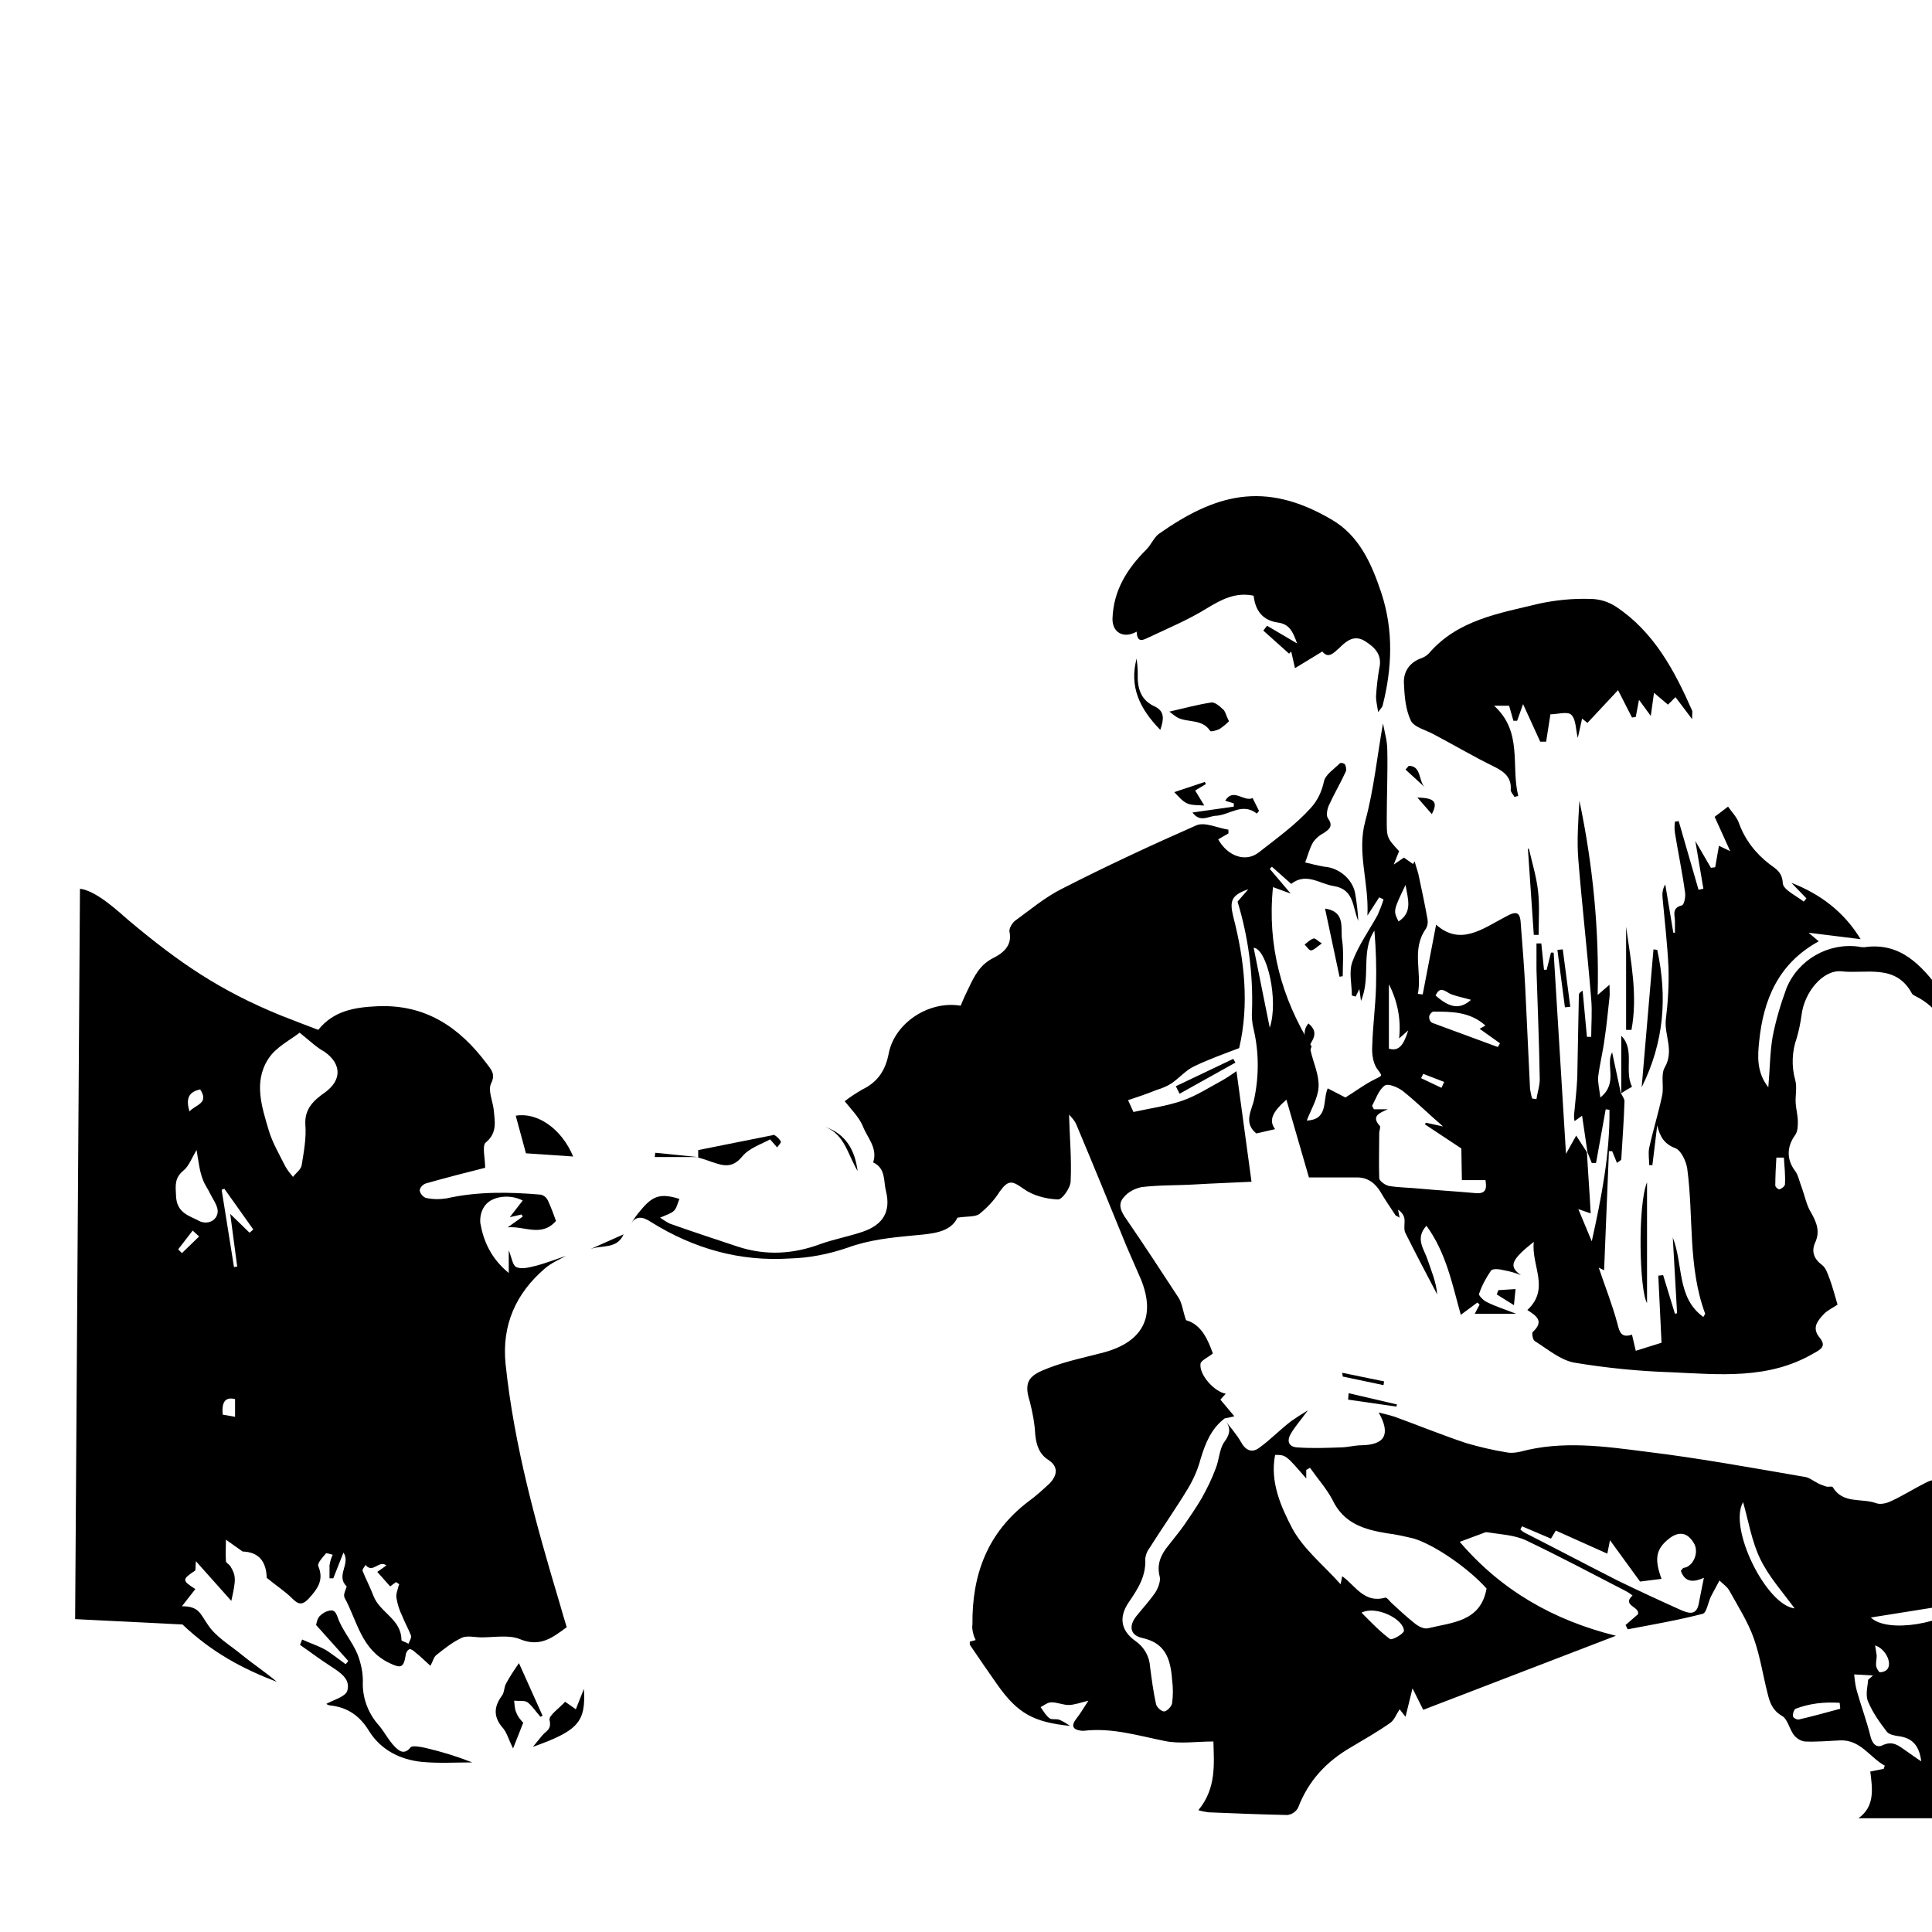
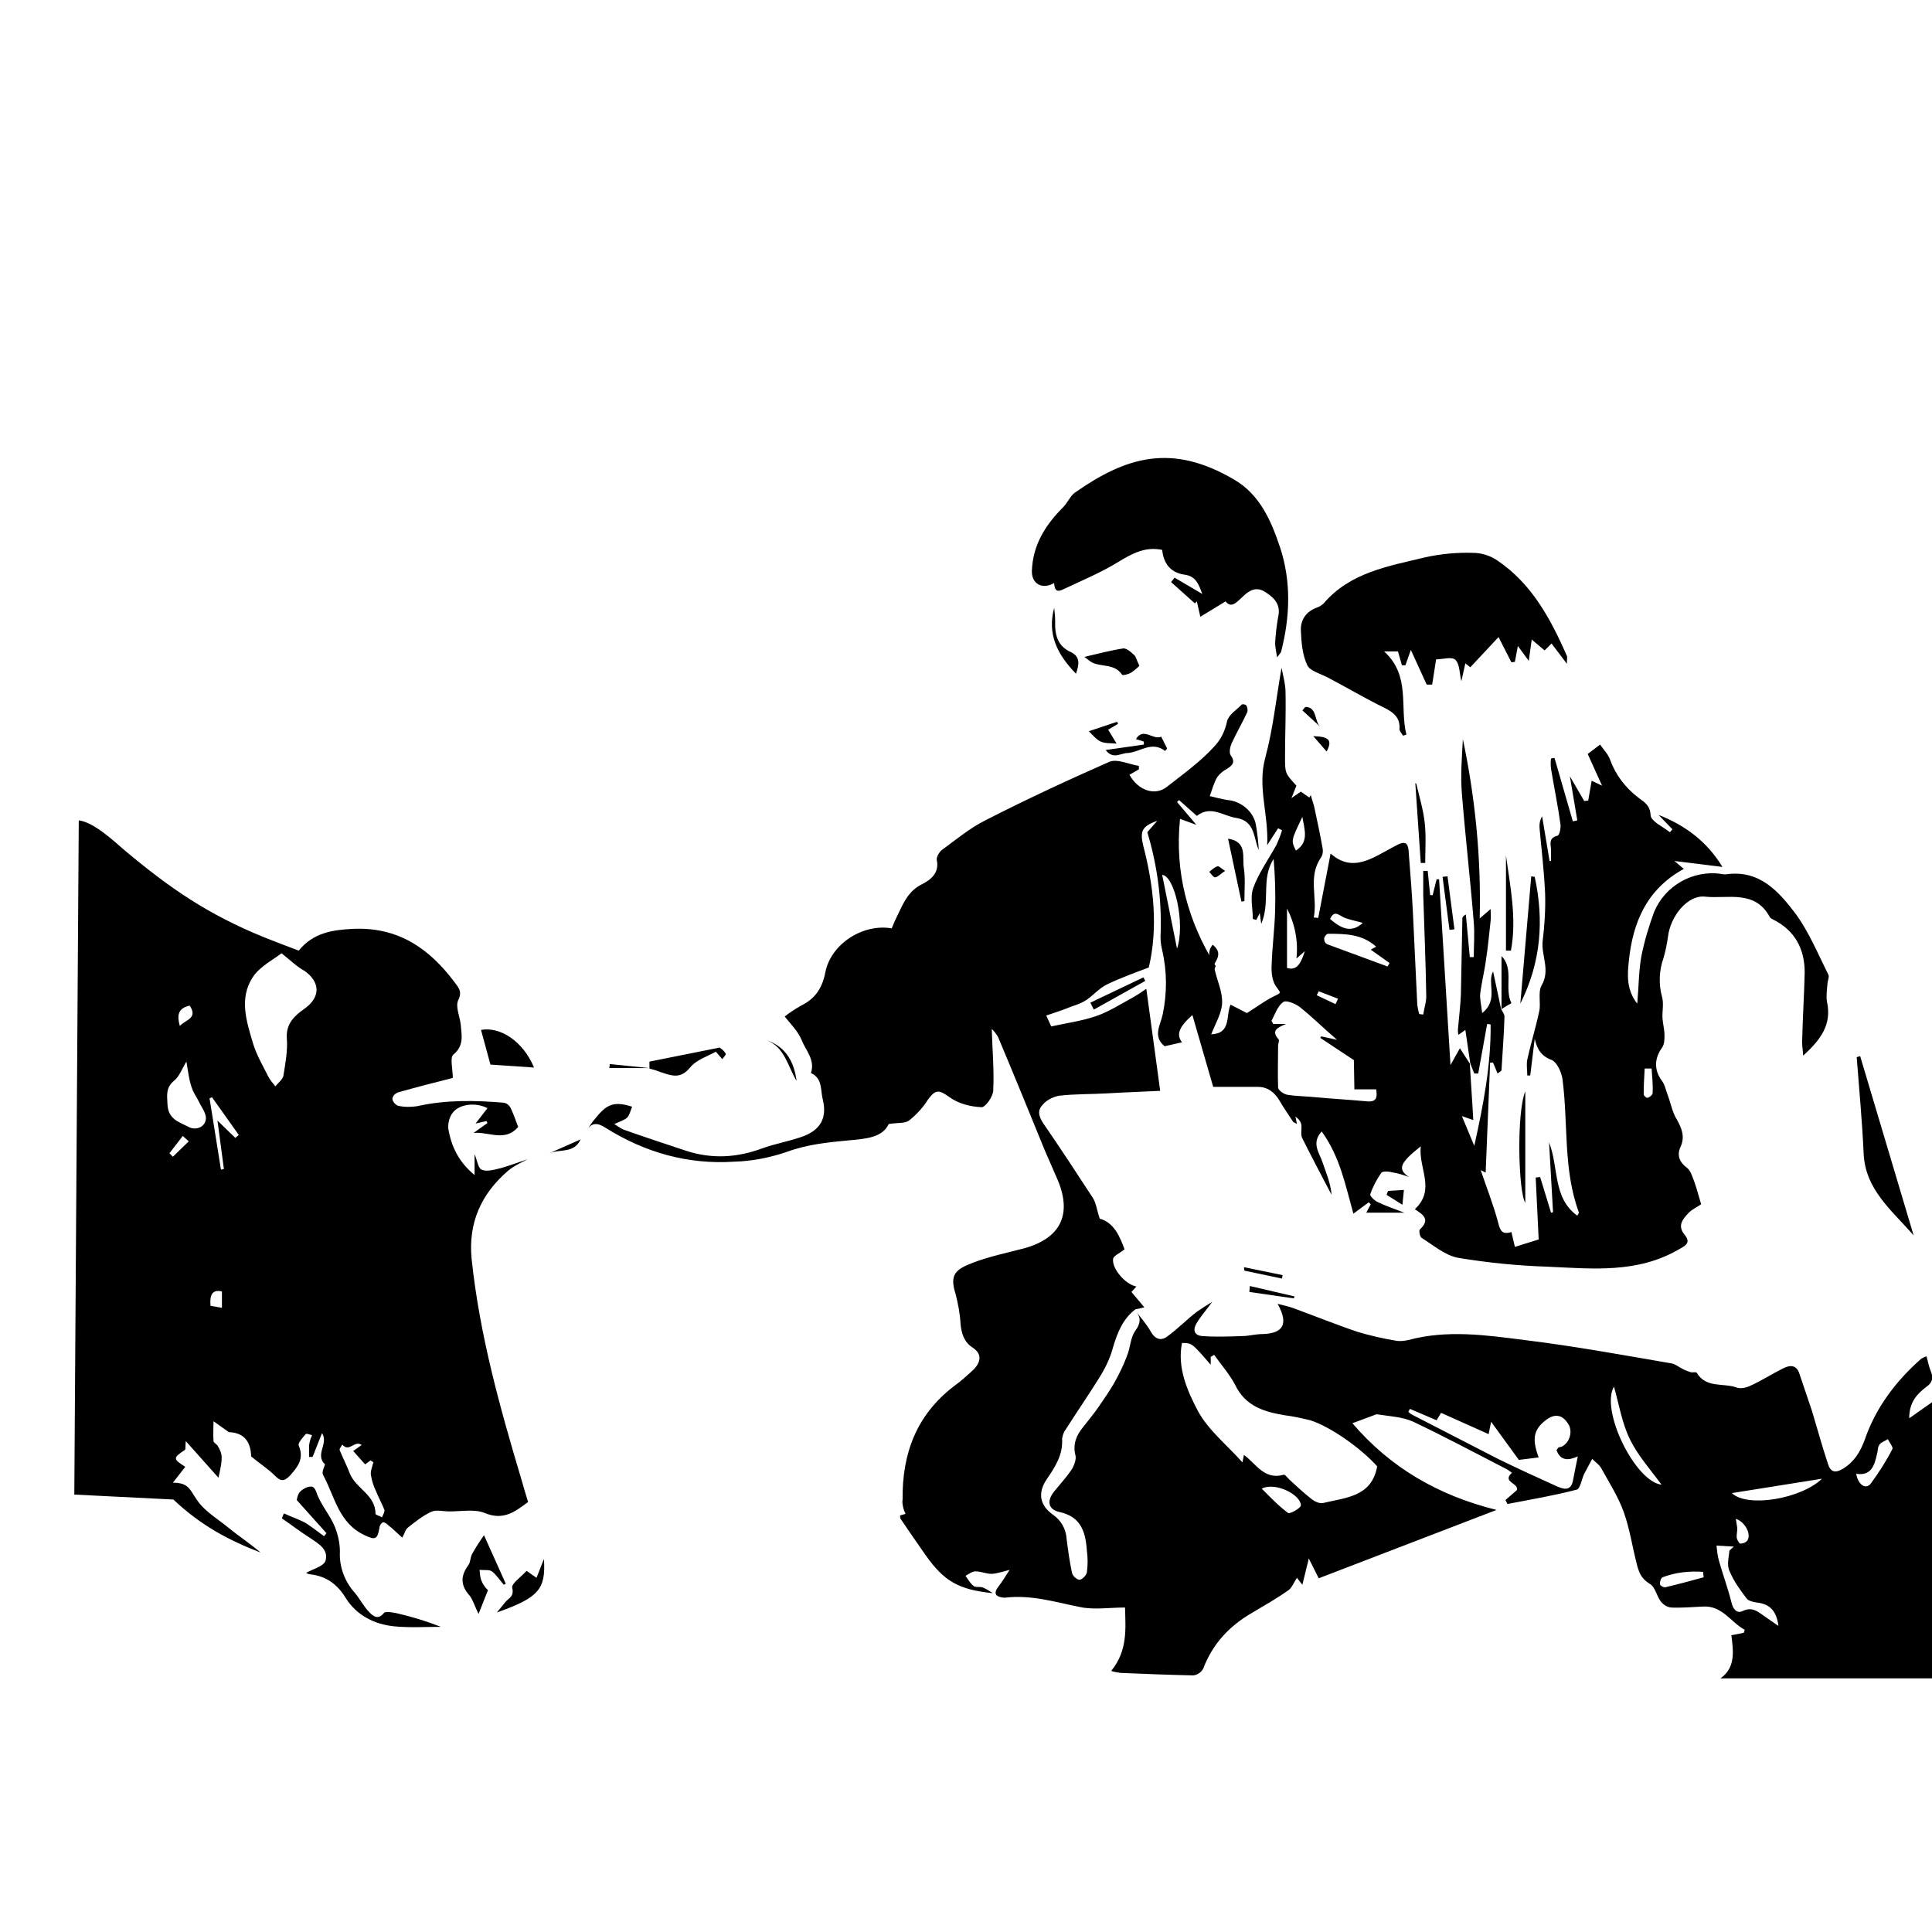
- <svg xmlns="http://www.w3.org/2000/svg" class="line-drawing" width="100%" height="300" preserveAspectRatio="xMidYMid meet" viewBox="176 -40 360 360" style="">
+ <svg xmlns="http://www.w3.org/2000/svg" class="line-drawing" width="100%" height="300" preserveAspectRatio="xMidYMid meet" viewBox="175 -40 390 390" style="">
  <path d="M478,163.6c0.2,0.5,0.7,1.1,0.7,1.6c-0.1,3.6-0.4,7.2-0.6,10.8c0,0.2-0.3,0.3-0.8,0.7l-0.9-2.2l-0.6,0l-0.9,22.2l-1-0.5  c1.1,3.3,2.5,6.8,3.5,10.5c0.4,1.7,0.8,2.6,2.7,2l0.7,3l4.8-1.5l-0.6-12.5l0.9-0.1l2.2,7.2l0.4-0.1l-0.8-14.1  c2,5.1,0.7,11.2,5.7,14.8c0.2-0.4,0.4-0.6,0.3-0.7c-3.2-8.7-2.1-17.9-3.3-26.9c-0.2-1.4-1.1-3.3-2.1-3.8c-2.2-0.8-3-2.2-3.5-4.3  l-0.9,7.4h-0.6c0-1.1-0.2-2.2,0-3.2c0.7-3.2,1.7-6.4,2.4-9.7c0.4-1.7-0.3-3.9,0.5-5.3c1.8-3.1-0.1-6,0.2-8.9  c0.4-3.2,0.6-6.5,0.5-9.7c-0.2-4.3-0.7-8.6-1.1-12.9c-0.1-0.9,0-1.8,0.5-2.6l1.5,9h0.3c0-0.6,0-1.3,0-1.9c0.1-1.1-0.8-2.7,1.3-3.2  c0.4-0.1,0.7-1.5,0.6-2.3c-0.5-3.7-1.3-7.5-1.9-11.2c-0.1-0.7-0.1-1.4,0-2.1l0.7-0.1l3.7,12.8l0.9-0.2l-1.5-8.9l2.9,5l0.8-0.1l0.7-4  l2.1,1l-2.9-6.4l2.5-1.9c0.6,0.9,1.6,1.9,2,3c1.1,3.1,3.1,5.7,5.7,7.7c1.2,0.9,2.4,1.5,2.5,3.6c0.1,1.2,2.5,2.3,3.9,3.4l0.5-0.6  l-2.8-2.9c5.4,2.1,9.8,5.4,12.9,10.5l-9.7-1.2l1.9,1.6c-7.5,4.1-10.3,10.8-11.1,18.6c-0.3,2.8-0.5,5.8,1.7,8.6  c0.3-3.4,0.3-6.5,0.8-9.4c0.6-3.1,1.5-6.1,2.6-9.1c2.2-5.3,7.8-8.5,13.5-7.7c0.3,0.1,0.7,0.1,1,0.1c6.8-1,10.7,3.5,14.1,8  c2.7,3.7,4.5,8.1,6.6,12.3c0.2,0.5-0.2,1.2-0.2,1.8c-0.1,1.2-0.3,2.4-0.1,3.6c1,4.6-1.2,7.6-4.8,10.9c-0.1-1.5-0.3-2.4-0.2-3.3  c0.1-4.5,0.4-9,0.5-13.5c0-4.8-2-8.5-6.4-10.7c-0.2-0.1-0.4-0.2-0.6-0.4c-3-5.7-8.6-3.7-13.1-4.2c-3.5-0.4-7,3.9-7.5,8.1  c-0.2,1.5-0.5,2.9-0.9,4.3c-0.9,2.5-1,5.3-0.3,7.8c0.4,1.4,0,3,0.1,4.4c0.1,1.2,0.4,2.3,0.4,3.4c0,0.8,0,1.8-0.5,2.5  c-1.6,2.2-1.6,4.6,0,6.7c0.6,0.8,0.8,2,1.2,3c0.6,1.6,0.9,3.4,1.8,4.8c1,1.8,1.7,3.5,0.7,5.6c-0.7,1.6-0.2,3,1.3,4.1  c0.8,0.6,1.1,1.8,1.5,2.8c0.5,1.4,0.9,2.9,1.4,4.6c-0.7,0.5-1.8,1-2.5,1.7c-1.2,1.3-2.4,2.6-0.8,4.5c1.2,1.5,0.3,2.1-1.2,2.9  c-8.4,4.9-17.5,3.9-26.5,3.5c-6.1-0.2-12.1-0.8-18.1-1.8c-2.6-0.5-4.9-2.5-7.3-4c-0.4-0.2-0.6-1.5-0.4-1.7c2.3-2.1,0.5-3.1-1-4.1  c4.3-4,0.7-8.2,1.2-12.7c-4.3,3.4-4.7,4.6-2.4,6.2c-1-0.4-2-0.7-3.1-0.9c-0.8-0.2-2.2-0.4-2.5,0.1c-0.9,1.3-1.7,2.8-2.2,4.3  c-0.1,0.3,0.8,1.2,1.4,1.5c1.6,0.8,3.2,1.3,5.5,2.2h-7.7l0.9-1.7l-0.4-0.4l-3.1,2.3c-1.6-5.7-2.7-11.5-6.4-16.6  c-2.2,2.4-0.4,4.4,0.2,6.3c0.7,2.1,1.6,4.1,1.8,6.5c-2-3.8-4-7.6-5.9-11.4c-0.4-0.7-0.1-1.8-0.2-2.7c-0.1-0.7-0.6-1.3-1.2-1.7  l0.3,1.5c-0.4-0.3-0.7-0.3-0.8-0.5c-0.9-1.4-1.9-2.8-2.7-4.2c-1-1.7-2.4-2.8-4.4-2.8h-9l-4.2-14.5c-2.7,2.4-3.3,3.9-2.1,5.5  l-3.5,0.8c-2.5-2-0.8-4.4-0.4-6.4c0.9-4.3,0.9-8.7-0.1-13c-0.3-1.2-0.4-2.4-0.3-3.6c0.2-6.8-0.7-13.6-2.7-20.2l2-2.3  c-3.2,1.1-3.5,2.2-2.8,5.1c2.1,8.1,3,16.4,1.1,24.5c-2.9,1.1-5.7,2.1-8.4,3.4c-1.5,0.7-2.7,2.1-4.1,3.1c-0.9,0.6-1.9,1-2.9,1.3  c-1.7,0.7-3.5,1.3-5.3,1.9l1,2.2c3.2-0.7,6.2-1.1,9.1-2.1c2.6-0.9,4.9-2.4,7.3-3.7c0.9-0.5,1.8-1.1,2.8-1.8l2.8,20.6  c-3.9,0.2-7.2,0.3-10.5,0.5s-6.7,0.1-10,0.5c-1.3,0.3-2.5,0.9-3.3,1.9c-1.2,1.3-0.5,2.7,0.5,4.1c3.3,4.8,6.5,9.7,9.7,14.6  c0.7,1.1,0.8,2.5,1.4,4.2c2.9,0.8,4.1,3.7,5,6.2c-1,0.8-2.2,1.3-2.3,1.9c-0.3,2,2.5,5.2,4.7,5.6l-1,1.1l2.6,3.1  c-0.7,0.2-1.3,0.3-1.8,0.4c-2.5,1.9-3.6,4.6-4.5,7.6c-0.5,1.9-1.3,3.7-2.3,5.4c-2.3,3.8-4.9,7.5-7.3,11.3c-0.4,0.5-0.6,1.2-0.7,1.8  c0.2,3.3-1.4,5.7-3.1,8.2c-1.9,2.8-1.4,5.3,1.3,7.2c1.6,1.1,2.6,2.9,2.7,4.8c0.3,2.3,0.6,4.6,1.1,6.9c0.1,0.6,1,1.4,1.5,1.4  s1.4-0.9,1.5-1.5c0.2-1.5,0.2-2.9,0-4.4c-0.3-4.3-1.5-6.9-5.6-7.8c-2.2-0.5-2.5-2.2-1.1-4c1.2-1.5,2.5-2.9,3.6-4.5  c0.5-0.8,1-2.1,0.8-2.9c-0.6-2.3,0.2-4.1,1.6-5.8c1-1.3,2.1-2.6,3-3.9c1.1-1.6,2.2-3.2,3.2-4.9c1-1.8,1.9-3.6,2.6-5.5  c0.7-1.7,0.7-3.8,1.7-5.1c1.3-1.8,1-2.9-0.2-4.3c1.1,1.5,2.4,2.9,3.3,4.5s2.1,1.9,3.3,1c2.1-1.5,3.9-3.4,6-5c1-0.7,2.1-1.4,3.1-2  c-1.3,1.8-2.4,3-3.2,4.4s-0.3,2.4,1.2,2.5c2.7,0.2,5.4,0.1,8.1,0c1.3,0,2.6-0.4,4-0.4c4.2-0.1,5.4-2,3.1-6.1c1.2,0.3,2.1,0.5,3,0.8  c4.4,1.6,8.8,3.4,13.3,4.9c2.4,0.7,4.9,1.3,7.4,1.7c0.9,0.2,1.8,0.1,2.7-0.1c7.8-2.1,15.6-1,23.4,0c9.9,1.2,19.7,3,29.6,4.7  c0.8,0.1,1.5,0.7,2.3,1.1c0.5,0.3,1.1,0.5,1.7,0.7c0.4,0.1,1.1-0.1,1.2,0.1c1.9,3.2,5.4,2,8.1,3c0.8,0.3,2,0,2.8-0.4  c2.2-1,4.2-2.3,6.4-3.4c1.5-0.8,2.9-0.9,3.5,1.2c0.8,2.4,1.6,4.7,2.4,7.1c1.1,3.6,2.1,7.3,3.3,10.9c0.5,1.7,1.5,1.9,3,1  c2.3-1.4,3.5-3.4,4.4-5.8c2.2-6.5,6.3-11.9,11.4-16.4c0.3-0.2,0.7-0.4,1.1-0.5c0.3,1.1,0.5,2.2,0.9,3.1c0.5,1.3,0.3,2.2-1,3.1  c-1.8,1.4-3.4,3-3.4,6.3l6.4-4.5v57h-44.5c3.1-2.2,2.6-5.5,2.2-8.7l2.5-0.5l0.2-0.6c-2.8-1.5-4.5-4.9-8.4-4.7  c-2.2,0.1-4.3,0.3-6.5,0.2c-0.8-0.1-1.6-0.6-2.1-1.3c-0.8-1.1-1.1-2.9-2.2-3.5c-1.7-1-2.2-2.4-2.6-4c-0.9-3.5-1.4-7-2.6-10.4  c-1.1-3.1-2.9-5.9-4.5-8.8c-0.4-0.8-1.2-1.3-1.9-2c-0.5,1-1.1,2-1.6,3s-0.8,3-1.5,3.2c-4.6,1.2-9.3,2-14,2.9l-0.4-0.8l2.3-2  c0.5-1.4-3.1-1.6-1-3.5c-0.4-0.3-0.8-0.6-1.2-0.8c-6.2-3.2-12.4-6.5-18.7-9.5c-2.2-1-4.8-1.1-7.3-1.5c-0.2,0-0.5,0.1-0.7,0.2  l-4.3,1.6c7.7,9,17.4,14.6,29.1,17.5l-35.9,13.8l-2-4l-1.3,5.3l-1.1-1.4c-0.6,0.9-1,2-1.7,2.5c-2.4,1.7-4.9,3.1-7.4,4.6  c-4.5,2.6-7.9,6.2-9.8,11.2c-0.4,0.8-1.2,1.3-2,1.4c-4.9-0.1-9.8-0.3-14.7-0.5c-0.7-0.1-1.3-0.2-1.9-0.4c3.4-4.1,2.9-8.7,2.8-12.8  c-3.2,0-6.3,0.5-9.1-0.1c-5-1-9.8-2.5-15-1.9c-0.2,0-0.3,0-0.5,0c-1.6-0.2-2-0.9-0.9-2.3c0.7-0.9,1.3-1.9,2.2-3.3  c-1.6,0.4-2.7,0.8-3.7,0.8s-2.1-0.5-3.2-0.5c-0.7,0-1.4,0.6-2,0.9c0.5,0.7,1,1.6,1.7,2.1c0.5,0.3,1.3,0,1.9,0.3  c0.7,0.3,1.3,0.7,1.9,1.1c-6.9-0.7-9.8-2.4-13.5-7.6c-1.7-2.4-3.4-4.9-5.1-7.4c-0.1-0.1-0.1-0.3-0.1-0.7l1.1-0.3  c-0.2-0.4-0.4-0.9-0.5-1.4c-0.1-0.5-0.2-1-0.1-1.5c-0.1-9.3,2.8-17.1,10.4-22.9c1.4-1,2.7-2.2,4-3.4c1.4-1.5,1.7-3.1-0.3-4.4  c-1.7-1.1-2.2-2.8-2.4-4.7c-0.1-2.1-0.5-4.1-1-6.1c-1.3-4,0.1-5,3.5-6.3s6.9-2,10.3-2.9c7.3-2,9.7-6.7,6.9-13.6  c-0.9-2.1-1.8-4.1-2.7-6.2c-3.1-7.6-6.2-15.2-9.4-22.8c-0.3-0.6-0.8-1.2-1.3-1.7c0.1,3.9,0.5,8.2,0.3,12.4c0,1.2-1.6,3.5-2.4,3.4  c-2.2-0.1-4.6-0.7-6.4-2c-2.1-1.5-2.8-1.7-4.4,0.5c-1,1.6-2.3,3-3.8,4.2c-0.8,0.6-2.3,0.4-4.1,0.7c-1.3,2.8-4.8,3-8.1,3.3  c-4.2,0.4-8.3,0.8-12.4,2.3c-3.5,1.2-7.1,1.9-10.7,2c-9.3,0.6-17.9-1.8-25.9-6.8c-1.5-1-2.9-1.3-3.9,0.6c0.6-1,1.2-1.9,2-2.8  c2.2-2.7,3.7-3.2,7.2-2.1c-0.3,0.7-0.5,1.7-1,2.2c-0.5,0.5-1.5,0.8-2.6,1.3c0.6,0.4,1.2,0.8,1.8,1.1c4.2,1.5,8.5,2.9,12.7,4.3  c5.2,1.7,10.3,1.4,15.4-0.5c2.5-0.9,5.3-1.4,7.9-2.3c3.8-1.3,5.2-3.8,4.3-7.5c-0.5-1.9,0-4.3-2.4-5.4c0.9-2.7-1.1-4.6-1.9-6.7  c-0.7-1.7-2.2-3.2-3.4-4.7c1-0.8,2.1-1.5,3.3-2.2c2.9-1.4,4.3-3.6,4.9-6.7c1.1-5.7,7.5-9.9,13.4-8.9c0.4-1,0.9-2.1,1.4-3.1  c1.1-2.3,2.1-4.5,4.7-5.8c1.6-0.8,3.6-2.2,3-4.9c-0.1-0.6,0.5-1.6,1-2c2.9-2.1,5.6-4.4,8.8-6c8.2-4.2,16.6-8.1,25-11.8  c1.6-0.7,4,0.5,6,0.8l0,0.7l-1.9,1.1c1.7,3.1,5.1,4.4,7.6,2.4c3.3-2.6,6.7-5,9.6-8.2c1.3-1.4,2.1-3.1,2.5-5c0.3-1.3,1.9-2.3,3-3.4  c0.3-0.1,0.6,0,0.9,0.2c0.2,0.4,0.3,0.9,0.2,1.3c-1,2.2-2.2,4.2-3.2,6.4c-0.3,0.7-0.5,1.8-0.2,2.3c1,1.4,0.5,2-0.7,2.8  c-0.8,0.4-1.5,1-2,1.7c-0.7,1.2-1,2.5-1.5,3.8c1.2,0.3,2.4,0.6,3.6,0.8c2.7,0.2,5.2,2.3,5.7,4.9c0.3,1.7,0.5,3.4,0.6,5.2  c-1.1-2.5-0.7-5.9-4.6-6.5c-2.6-0.4-5.1-2.6-7.9-0.4l-3.6-3.2l-0.4,0.4l3.9,4.6l-3.3-1.2c-1.1,10.9,1.6,20.7,7.2,29.7v0  c-0.1,0.2-0.2,0.5-0.2,0.7c0.5,2.3,1.6,4.5,1.5,6.8c-0.1,2.1-1.4,4.2-2.2,6.3c4.1-0.2,2.9-3.7,3.9-6l3.3,1.7  c1.8-1.1,3.5-2.4,5.3-3.3c1.8-0.9,1.6-0.6,0.5-2.2c-0.7-1.1-0.9-2.8-0.8-4.2c0.1-3.6,0.6-7.3,0.7-10.9c0.1-3.5,0-7-0.3-10.5  c-2.6,3.9-0.6,8.7-2.5,13.1l-0.3-2.2l-0.7,1.4l-0.7-0.2c0-2.1-0.6-4.4,0.1-6.3c1.1-3,3.1-5.8,4.7-8.7c0.4-0.9,0.8-1.9,1.1-2.9  l-0.8-0.4l-2.2,3.4c0.3-6.3-2-11.7-0.4-17.6s2.2-12,3.3-18.2c0.3,1.6,0.8,3.3,0.8,4.9c0.1,4.3-0.1,8.7-0.1,13c0,3.4,0,3.4,2.3,5.9  l-1,2.5l1.9-1.3l1.7,1.2l0.3-0.5c0.2,0.8,0.5,1.6,0.7,2.4c0.6,2.8,1.2,5.6,1.7,8.4c0.1,0.7,0,1.3-0.4,1.9c-2.6,3.8-0.6,8-1.4,12  l0.9,0.1l2.5-13c4.5,4,8.6,0.8,12.8-1.4c2.3-1.3,2.9-1,3,1.6c0.3,3.8,0.6,7.6,0.8,11.4c0.3,6.3,0.6,12.6,0.9,19  c0.1,0.6,0.2,1.2,0.4,1.8l0.8,0.1c0.2-1.4,0.7-2.7,0.6-4.1c-0.1-6.7-0.4-13.3-0.6-20c0-1.6,0-3.2,0-4.9h0.9l0.5,4.9h0.5l0.8-3.2h0.5  l2.3,37.5l1.9-3.4c0.8,1.2,1.4,2.2,2,3.1c0.2,3.7,0.5,7.5,0.7,11.4l-2.3-0.8l2.5,6c1.8-8.1,3.4-16.3,3.3-24.5l-0.7-0.1l-1.8,10h-0.8  l-0.8-2l-1-6.8l-1.4,1c-0.1-0.4-0.1-0.7-0.1-1.1c0.2-2.3,0.5-4.7,0.6-7c0.1-5.1,0.2-10.3,0.3-15.4c0-0.3,0.2-0.5,0.7-0.8l0.8,8.6  l0.8,0c0-2.3,0.2-4.7,0-7c-0.7-8.7-1.7-17.3-2.4-26c-0.3-3.6,0-7.3,0.2-11c2.5,11.9,3.7,24,3.4,36.2l2.2-1.9c0,1,0.1,1.7,0,2.4  c-0.3,2.5-0.5,5.1-0.9,7.6c-0.3,2.4-0.9,4.7-1.2,7.1c-0.1,1.1,0.2,2.2,0.4,3.9c3.4-2.7,0.9-6.1,2.2-8.4L478,163.6L478,163.6z   M420.1,233.5l-0.7,0.4v1.6c-3.8-4.4-3.8-4.4-5.8-4.4c-1,5,1.1,9.7,3.2,13.7c2.1,3.9,5.9,6.9,9,10.4l0.3-1.5c2.5,1.8,4.1,5.1,8,4  c0.3-0.1,0.8,0.6,1.1,0.9c1.4,1.3,2.8,2.6,4.3,3.8c0.7,0.6,1.8,1.2,2.6,1c4.5-1.1,9.8-1.2,10.9-7.4c-3.2-3.6-9.4-8-13.5-9.3  c-1.7-0.4-3.4-0.8-5.1-1c-4.2-0.7-8-1.8-10.1-6.2C423.2,237.4,421.5,235.5,420.1,233.5z M448.3,174l-6.8-4.5l0.2-0.3l3.2,0.7  c-2.9-2.5-5.1-4.7-7.5-6.6c-0.9-0.7-2.8-1.5-3.4-1c-1.1,0.8-1.6,2.4-2.3,3.7c-0.1,0.1,0.2,0.4,0.3,0.7h2.6c-1.9,0.8-3,1.4-1.5,3.1  c0.2,0.2-0.1,0.9-0.1,1.3c0,2.8-0.1,5.6,0,8.4c0,0.6,1.2,1.4,1.9,1.5c1.9,0.3,3.9,0.3,5.8,0.5c3.3,0.3,6.7,0.5,10,0.8  c2.4,0.3,2.3-1,2.1-2.4h-4.4L448.3,174z M459.6,244.4l-0.3,0.6c0.3,0.3,0.6,0.5,1,0.7c5.7,2.9,11.4,5.9,17.1,8.8  c3.9,1.9,7.8,3.7,11.8,5.5c1.2,0.5,2.8,1.2,3.3-1c0.3-1.5,0.6-3.1,1-5c-1.8,0.8-3.5,1-4.3-1.3c0.2-0.2,0.3-0.4,0.4-0.5  c0.2-0.1,0.5-0.1,0.7-0.2c1.6-0.8,2.2-3.1,1.3-4.5c-1.2-2-2.8-2.2-4.6-0.8c-2.4,1.9-2.8,3.7-1.4,7.5l-4,0.5L476,247l-0.5,2.5  l-9.6-4.3l-0.9,1.5L459.6,244.4z M524.1,273l0.9-0.8l-3.5-0.2c0.1,1,0.2,2,0.5,3.1c0.8,2.8,1.8,5.5,2.5,8.3c0.3,1.4,1.1,2.4,2.3,1.8  c1.9-0.9,3,0.1,4.3,1c0.9,0.6,1.8,1.3,2.9,2c-0.4-3.1-1.8-4.4-4.3-4.7c-0.7-0.1-1.7-0.3-2.1-0.8c-1.3-1.7-2.6-3.5-3.4-5.4  C523.5,276,524,274.4,524.1,273z M542.8,258.5l-18.2,2.9C527.7,264.4,538.5,262.6,542.8,258.5L542.8,258.5z M452.8,151.1  c-2.9-2.6-6.3-2.6-9.7-2.6c-0.3,0-0.8,0.6-0.8,1c0,0.5,0.2,0.9,0.6,1.1c4.1,1.5,8.1,3,12.2,4.5l0.4-0.7l-3.8-2.7L452.8,151.1z   M510.4,259.7c-2.2-3-4.8-5.9-6.4-9.2s-2.2-7.1-3.2-10.6C498,244.7,505.1,259.1,510.4,259.7z M549.7,257.5c0.4,2.3,2,3.3,3,1.9  c1.6-2.2,3.1-4.5,4.3-6.9c0.2-0.4-0.6-1.3-0.9-2c-0.6,0.4-1.3,0.6-1.7,1.1s-0.3,1.3-0.5,1.9C553.4,255.7,552.8,258,549.7,257.5  L549.7,257.5z M429.7,260.5c1.8,1.8,3.4,3.5,5.3,4.9c0.3,0.3,2.5-0.9,2.6-1.5C437.6,261.7,432.4,259.1,429.7,260.5L429.7,260.5z   M409.6,136.6l3,14.9C414.3,146.4,412.1,136.8,409.6,136.6L409.6,136.6z M438.4,152l-1.7,1.5c0.4-3.5-0.3-7-1.9-10.1v12  C436.8,156,437.6,154.5,438.4,152z M518.9,278.4l-0.1-1.1c-2.8-0.2-5.6,0.1-8.2,1.1c-0.3,0.1-0.6,1-0.5,1.4c0,0.3,0.8,0.7,1.1,0.6  C513.8,279.8,516.3,279.1,518.9,278.4L518.9,278.4z M450.1,146.3c-1.4-0.4-2.5-0.6-3.6-1s-2.1-1.8-3,0.2  C446.2,147.9,448.1,148.1,450.1,146.3z M437.9,124.9c-2.3,4.8-2.3,4.8-1.3,6.8C439.2,130,438.4,127.7,437.9,124.9L437.9,124.9z   M508.4,175.7l-1.4,0c-0.1,1.7-0.2,3.5-0.2,5.2c0,0.3,0.6,0.8,0.8,0.7c0.4-0.1,1-0.6,1-0.9C508.7,179,508.5,177.3,508.4,175.7z   M525.4,266.6c0.1,0.6,0.2,1.3,0.3,1.9c0,0.7-0.2,1.3-0.1,2c0.1,0.4,0.5,1.1,0.7,1.1c0.5,0,1.1-0.2,1.4-0.6  C528.6,269.8,527.3,267.2,525.4,266.6L525.4,266.6z M441.2,160.1l-0.4,0.8l3.8,1.8l0.5-1.1L441.2,160.1z" />
  <path d="M190.9,125.6c3.1,0.4,7.1,4.2,9.2,6c9.3,7.8,16.9,13,28.2,17.6c2.3,0.9,4.6,1.8,7,2.7l0,0c2.9-3.6,6.8-4.2,11-4.4  c9-0.4,15.3,3.9,20.4,10.7c0.8,1.1,1.7,1.9,0.8,3.7c-0.6,1.3,0.3,3.2,0.5,4.9c0.2,2.2,0.7,4.3-1.5,6.1c-0.7,0.6-0.1,2.9-0.1,4.7l0,0  c-3.2,0.8-7.1,1.8-11,2.9c-0.6,0.2-1.1,0.7-1.2,1.3c0.1,0.6,0.5,1.1,1.1,1.4c1.3,0.3,2.6,0.3,3.9,0.1c5.8-1.3,11.7-1.2,17.5-0.7  c0.6,0.1,1.1,0.5,1.4,1.1c0.6,1.3,1.1,2.7,1.5,3.8l0,0c-2.7,3.1-5.9,0.9-9,1.2l2.8-2l-0.2-0.4l-2.2,0.5l2.4-3.1  c-2.3-1.2-5.6-0.9-7,0.9c-0.7,0.9-1,2.1-0.9,3.3c0.6,3.4,2,6.6,5.3,9.3V193c0,0,0,0,0,0c0.5,1.1,0.7,2.8,1.4,3.1  c1.1,0.5,2.6,0,3.9-0.3c1.8-0.5,3.6-1.2,5.4-1.8c-1.3,0.7-2.7,1.3-3.9,2.3c-5.5,4.7-8.1,10.6-7.4,17.8c1.6,15.3,5.7,30,10.1,44.7  c0.4,1.4,0.8,2.8,1.3,4.4l0,0c-2.7,2-5,3.8-8.8,2.2c-2-0.8-4.7-0.3-7.1-0.3c-1.2,0-2.7-0.4-3.7,0.1c-1.7,0.8-3.2,2-4.7,3.2  c-0.5,0.4-0.6,1.1-1.1,2c-1-0.9-1.9-1.8-2.8-2.5c-0.3-0.3-0.9-0.7-1.1-0.6c-0.4,0.2-0.7,0.7-0.7,1.1c-0.4,2.4-0.9,2.5-3,1.5  c-5.3-2.5-6-7.8-8.4-12.2c-0.3-0.6,0.3-1.6,0.4-2.1l0,0c-2.1-2,0.8-4.2-0.6-6.3l-1.9,4.8l0,0h-0.7l0,0c0-0.8,0-1.6,0-2.4  c0.1-0.7,0.3-1.4,0.6-2l0,0c-0.5-0.1-1.2-0.4-1.3-0.2c-0.6,0.7-1.6,1.8-1.4,2.3c1.1,2.6-0.1,4.2-1.7,6c-1.3,1.4-2,1.2-3.2,0  c-1.3-1.3-2.9-2.3-4.7-3.8l0,0c-0.1-3.2-1.6-4.8-4.5-4.9l0,0l-3.1-2.2c0,1.3-0.1,2.6,0,4c0,0.3,0.6,0.6,0.8,0.9  c1.1,1.8,1.1,2.5,0.2,6.5l-6.6-7.4c-0.1,1.1,0,1.7-0.2,1.8c-2.4,1.6-2.4,1.8,0.1,3.4l-2.5,3.2c3.2,0,3.4,1.4,4.8,3.4  c1.5,2.3,4.1,3.8,6.3,5.6s4.5,3.3,6.6,5.1c-6.5-2.5-12.1-5.5-17.6-10.7l-20-1 M232,152.3L232,152.3c-1.9,1.5-4.6,2.8-6,5  c-2.8,4.3-1.2,9,0.1,13.4c0.7,2.3,2,4.5,3.1,6.7c0.4,0.7,0.9,1.3,1.4,1.9l0,0c0.5-0.7,1.4-1.3,1.6-2.1c0.4-2.5,0.9-5.1,0.7-7.6  c-0.2-3,1.6-4.6,3.6-6c3.2-2.3,3.2-5.3,0-7.6c-1.5-0.8-2.7-2-4.7-3.6L232,152.3z M212.8,174c-1.1,1.8-1.6,3.3-2.6,4.1  c-1.7,1.4-1.5,2.8-1.4,4.7c0.1,3.2,2.4,3.7,4.3,4.7c1.1,0.6,2.6,0.3,3.2-0.8c0.8-1.4-0.4-2.8-1.1-4.2c-0.4-0.9-1.1-1.8-1.4-2.7  c-0.6-1.5-0.8-3.3-1.2-5.7L212.8,174z M250.4,255.2l-0.6-0.4l-1.1,0.8l0,0l-2.4-2.7l0,0l1.7-1.2c-1.4-1.1-2.5,1.6-3.9-0.1  c-0.2,0.4-0.7,0.9-0.5,1.2c0.6,1.5,1.4,3,2,4.6c1.2,3.1,5.2,4.3,5.2,8.2c0,0.2,0.9,0.4,1.3,0.7l0,0c0.2-0.5,0.6-1.1,0.5-1.5  c-0.5-1.3-1.2-2.5-1.7-3.8c-0.5-1-0.8-2-1-3.1c-0.2-0.8,0.2-1.6,0.4-2.5L250.4,255.2z M217.8,181.5l-0.5,0.2l2.3,14.4l0.6-0.1  l-1.3-9.8l3.6,3.5l0.7-0.6L217.8,181.5z M213.3,163c-2.4,0.5-2.6,2-2,4.1C212.5,165.8,215,165.6,213.3,163z M213.1,190.4l-1.2-1.1  l0,0l-2.7,3.5l0.7,0.7L213.1,190.4L213.1,190.4z M217.5,223.6l2.3,0.4l0,0v-3.3l0,0C217.8,220.2,217.3,221.5,217.5,223.6  L217.5,223.6z" />
  <path d="M412.1,76.6l5.6,3.3c-0.8-2.2-1.4-3.6-3.6-3.9c-2.8-0.4-4.2-2.2-4.5-5c-3.4-0.7-6,0.7-8.8,2.4c-3.4,2.1-7,3.6-10.6,5.3  c-1.1,0.5-2.3,1.3-2.4-1c-2.5,1.4-4.6,0.1-4.5-2.5c0.2-5.2,2.7-9.2,6.3-12.8c0.9-0.9,1.4-2.2,2.3-2.9c10.4-7.3,19.6-10.1,32.2-2.7  c5.2,3,7.5,8.3,9.3,13.7c2.3,7,2,14.1,0.2,21.1c-0.1,0.2-0.3,0.4-0.8,1.1c-0.2-1.3-0.4-2.1-0.4-2.9c0.1-1.7,0.3-3.5,0.6-5.2  c0.6-2.5-0.7-3.9-2.6-5.1c-2-1.3-3.5-0.1-4.8,1.2c-1.1,1-2.1,2.1-3.2,0.7l-5.1,3.1l-0.7-3.1l-0.4,0.4l-4.8-4.3L412.1,76.6z" />
  <path d="M457.2,91.5h-2.8c5.4,4.9,3.1,11.2,4.5,16.8l-0.7,0.2c-0.2-0.4-0.7-0.9-0.7-1.3c0.2-2.3-1.2-3.4-3-4.3  c-3.9-1.9-7.6-4.1-11.4-6.1c-1.5-0.8-3.6-1.3-4.2-2.5c-1-2.1-1.2-4.6-1.3-7c-0.1-2.1,1-3.8,3.1-4.6c0.6-0.2,1.1-0.5,1.5-0.9  c5.4-6.3,13.1-7.5,20.5-9.3c3.2-0.7,6.4-1,9.6-0.9c1.7,0,3.4,0.5,4.9,1.5c7,4.7,10.8,11.8,14.1,19.3c0.1,0.2,0,0.5,0,1.6l-3.1-4.1  l-1.4,1.4l-2.6-2.2l-0.6,4.3l-2.2-3l-0.6,3.2l-0.7,0.1l-2.6-5.1l-5.7,6.1l-1-0.8l-0.8,3.6c-0.4-1.5-0.3-3.4-1.2-4.3  c-0.7-0.7-2.6-0.1-3.9-0.1l-0.8,5.1H463l-3.2-7l-1.1,3.1h-0.7L457.2,91.5z" />
  <path d="M561.3,209.4c-4.3-5-9.8-9.2-10.1-16.6c-0.3-6.5-0.9-12.9-1.4-19.4l0.7-0.2L561.3,209.4z" />
  <path d="M282.8,175.5l-8.8-0.6l-1.9-7C276,167.2,280.6,170.2,282.8,175.5z" />
  <path d="M481.9,162.6l2.2-25.7l0.7,0.1C486.7,145.7,486.1,154.2,481.9,162.6z" />
  <path d="M306.1,175.7v-1.4l13.5-2.7c0.2,0,0.6-0.2,0.7-0.1c0.5,0.3,0.9,0.7,1.2,1.2c0.1,0.2-0.4,0.7-0.7,1.1l-1.3-1.5  c-1.6,0.9-3.9,1.6-5.2,3.2c-1.9,2.3-3.6,1.7-5.7,1C307.8,176.2,306.9,175.9,306.1,175.7L306.1,175.7z" />
  <path d="M405,94.4c-0.5,0.5-1.1,1-1.7,1.4c-0.5,0.3-1.7,0.6-1.8,0.4c-1.5-2.3-4.2-1.5-6.1-2.5c-0.5-0.3-1-0.7-1.5-1.1  c2.6-0.6,5.2-1.3,7.8-1.7c0.6-0.1,1.5,0.6,2.1,1.2C404.3,92.4,404.4,93.2,405,94.4z" />
  <path d="M482.9,202.8c-1.4-2.2-1.8-18.1,0-22.5V202.8z" />
  <path d="M479,151.9v-19.2c0.9,6.5,2.2,12.8,1,19.2L479,151.9z" />
  <path d="M422.9,129.3c4,0.6,2.8,3.8,3.2,6c0.3,2.1,0.1,4.4,0.1,6.6l-0.6,0.1L422.9,129.3z" />
  <path d="M398.2,111.4l7.7-1.1v-0.6l-1.6-0.5c1.5-2.5,3.5,0.3,5.1-0.5l1.2,2.4l-0.4,0.5c-2.7-2.1-5,0.2-7.5,0.4  C401.2,112,399.7,113.4,398.2,111.4z" />
  <path d="M392.2,96c-3.9-4-5.8-8.1-4.4-13.3c0.1,0.9,0.2,1.8,0.2,2.7c-0.1,2.8,0.5,5.1,3.3,6.3C393,92.6,392.9,94,392.2,96z" />
  <path d="M460.9,118.2c0.6,2.6,1.4,5.2,1.7,7.9s0.1,5.4,0.1,8.1l-0.9,0l-1.1-16.1L460.9,118.2z" />
  <path d="M478.1,163.7V153c2.6,2.6,0.5,6.5,2,9.5C479.4,162.9,478.7,163.3,478.1,163.7L478.1,163.7z" />
  <path d="M395.1,162.4l10.7-5.1l0.4,0.7l-10.4,5.8L395.1,162.4z" />
  <path d="M394.8,107.6l5.7-1.9l0.2,0.4l-2,1.2l1.7,2.8c-1.1-0.1-2.3,0-3.2-0.4S395.5,108.3,394.8,107.6z" />
  <path d="M467.6,147.7l-1.4-10.7l1-0.1l1.4,10.7L467.6,147.7z" />
  <path d="M427.3,219.6l9,2.1l-0.1,0.4l-9-1.3L427.3,219.6z" />
  <path d="M329.8,170c3.8,1.3,5.5,4.3,6,8.2C334,175.2,333.4,171.4,329.8,170z" />
  <path d="M306,175.6h-8l0.1-0.8L306,175.6L306,175.6z" />
  <path d="M458.4,200.2l-0.3,3l-3.2-2l0.3-0.8L458.4,200.2z" />
  <path d="M426.1,215.8l7.8,1.6l-0.1,0.7l-7.6-1.6L426.1,215.8z" />
  <path d="M419.7,155.4c-0.2-1.5-1.3-3,0.1-4.7C422,152.5,420.4,153.9,419.7,155.4L419.7,155.4z" />
  <path d="M292.2,190c-1.3,2.9-4.2,1.9-6.3,2.8L292.2,190z" />
  <path d="M438.5,102.7c2.4,0,1.8,2.9,3,4l-3.6-3.3L438.5,102.7z" />
  <path d="M442.8,111.7l-2.7-3.1C443.3,108.7,444,109.4,442.8,111.7z" />
  <path d="M422.3,135.8c-0.9,0.6-1.4,1.2-2,1.3c-0.4,0-0.8-0.7-1.2-1.1c0.5-0.4,1-0.9,1.6-1.1C421,134.7,421.5,135.3,422.3,135.8z" />
  <path d="M524.6,261.4l18.2-2.9" />
  <path d="M412.5,151.5l-3-14.9" />
  <path d="M437.9,124.9" />
  <path d="M236.8,277.5c1.2-0.7,3.5-1.3,3.9-2.4c0.7-2.3-1.4-3.5-3.2-4.7c-1.9-1.2-3.7-2.6-5.6-3.9l0.4-1c1.5,0.7,3.1,1.2,4.5,2  c1.2,0.8,2.4,1.7,3.6,2.6l0.5-0.6l-6-6.7c0.1-0.4,0.2-1.2,0.7-1.7c0.5-0.5,1.2-0.9,1.9-1c0.6-0.1,1,0.1,1.4,1.2  c0.8,2.4,2.7,4.5,3.7,6.9c0.7,1.8,1.1,3.7,1,5.6c0,2.8,1.1,5.6,3,7.7c1.1,1.3,1.8,2.8,3,4c0.7,0.7,1.7,1.6,2.9,0.1  c0.3-0.4,1.9-0.1,2.8,0.1c3,0.7,5.9,1.6,8.7,2.7c-3.1,0-6.3,0.2-9.4-0.1c-4-0.4-7.6-2.2-9.8-5.7c-1.7-2.8-3.9-4.4-7.1-4.8  C237.4,277.8,237.1,277.7,236.8,277.5z" />
  <path d="M273.5,281l-1.9,4.8c-0.8-1.6-1.1-2.8-1.8-3.7c-1.8-2-1.9-3.9-0.3-6.1c0.5-0.6,0.4-1.6,0.8-2.3c0.7-1.3,1.5-2.5,2.4-3.8  l4.4,9.8l-0.4,0.2c-0.8-0.9-1.5-2-2.4-2.7c-0.6-0.4-1.6-0.2-2.5-0.3c0.1,0.8,0.1,1.6,0.4,2.2C272.5,279.9,273,280.5,273.5,281z" />
  <path d="M281.3,277.1l2,1.4l1.5-3.8c0.4,6.2-1.1,7.8-9.5,10.8c0.8-1,1.3-1.6,1.8-2.2c0.7-0.8,1.7-1,1.3-2.8  C278.2,279.7,280.2,278.3,281.3,277.1z" />
  <path d="M241.9,202.1c-3.2,0.3-3.9,1-4,3.7c-1.7-2.7-0.7-5.3,2.3-5.6c2.4-0.2,4.8-0.1,7.2,0.2c1.1,0.2,2,1.2,3.6,2.2  c-2.2,2.2-3.9,4.4-6,5.9c-0.6,0.4-2.5-0.6-3.6-1.3s-2.2-1.8-1.1-3.3C240.8,203.2,241.3,202.6,241.9,202.1z" />
  <path d="M240.6,208.2l5.1,2.1l-0.3,0.8l-5.1-2L240.6,208.2z" />
</svg>
